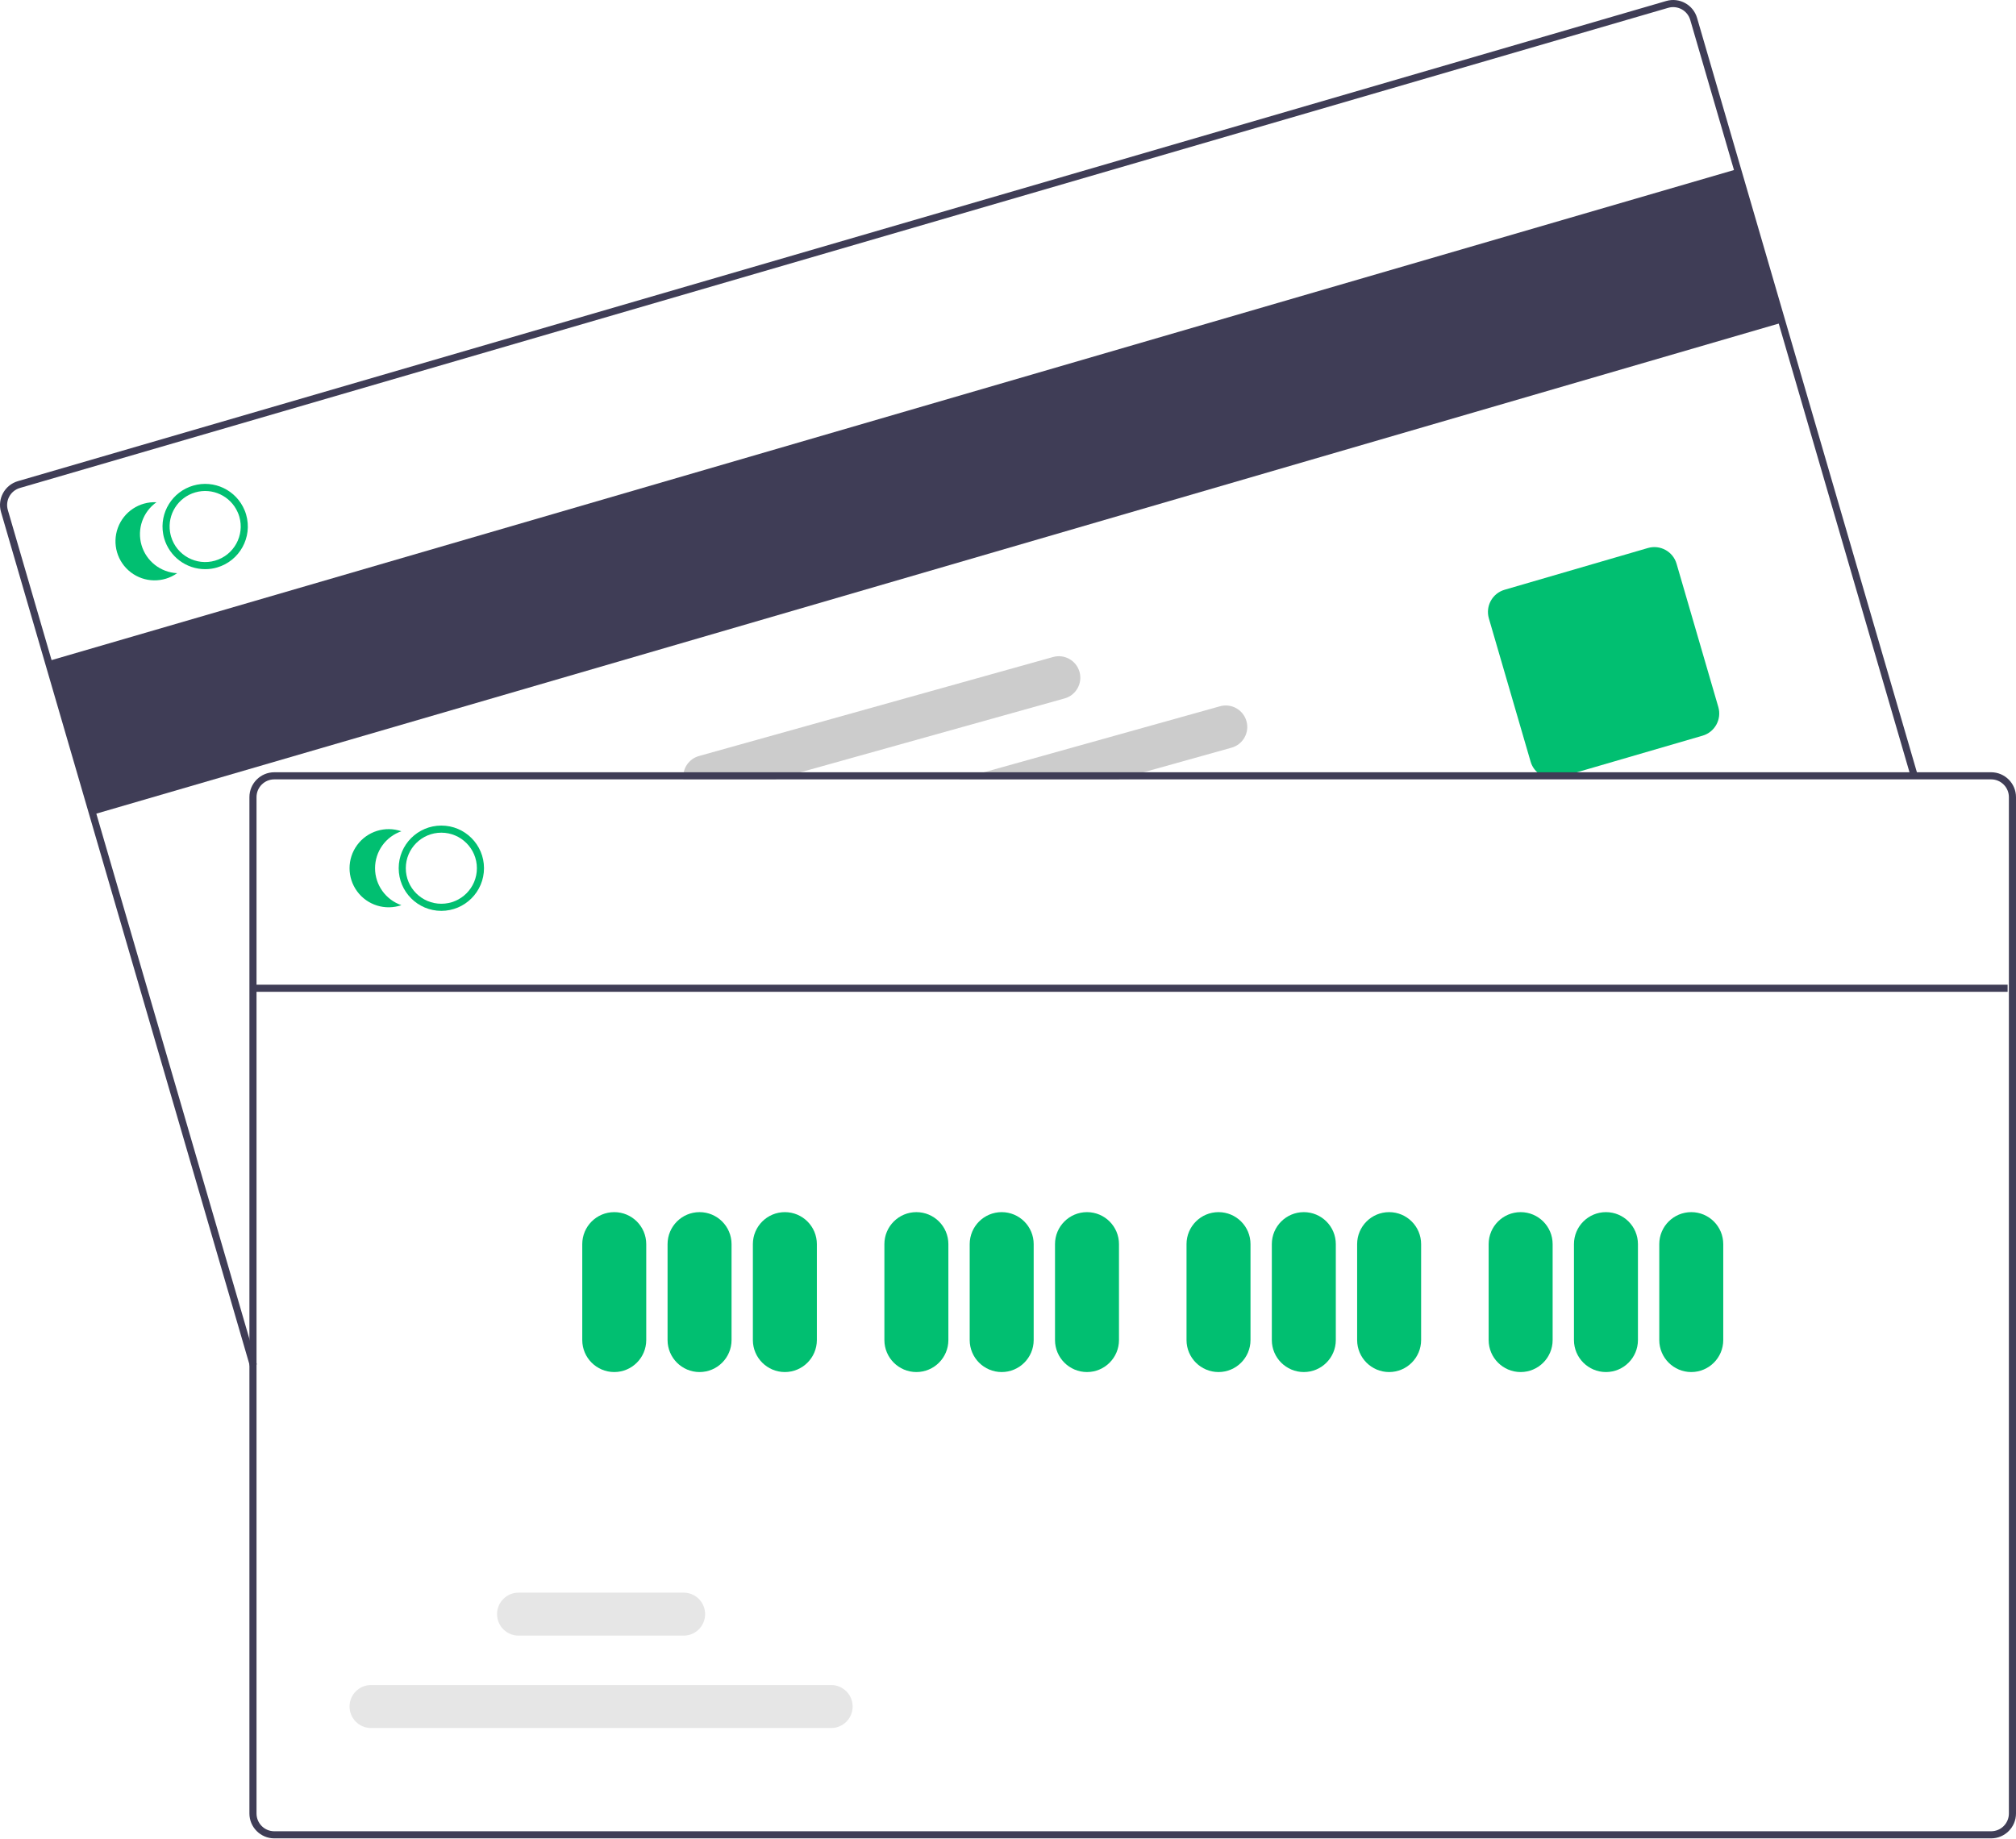
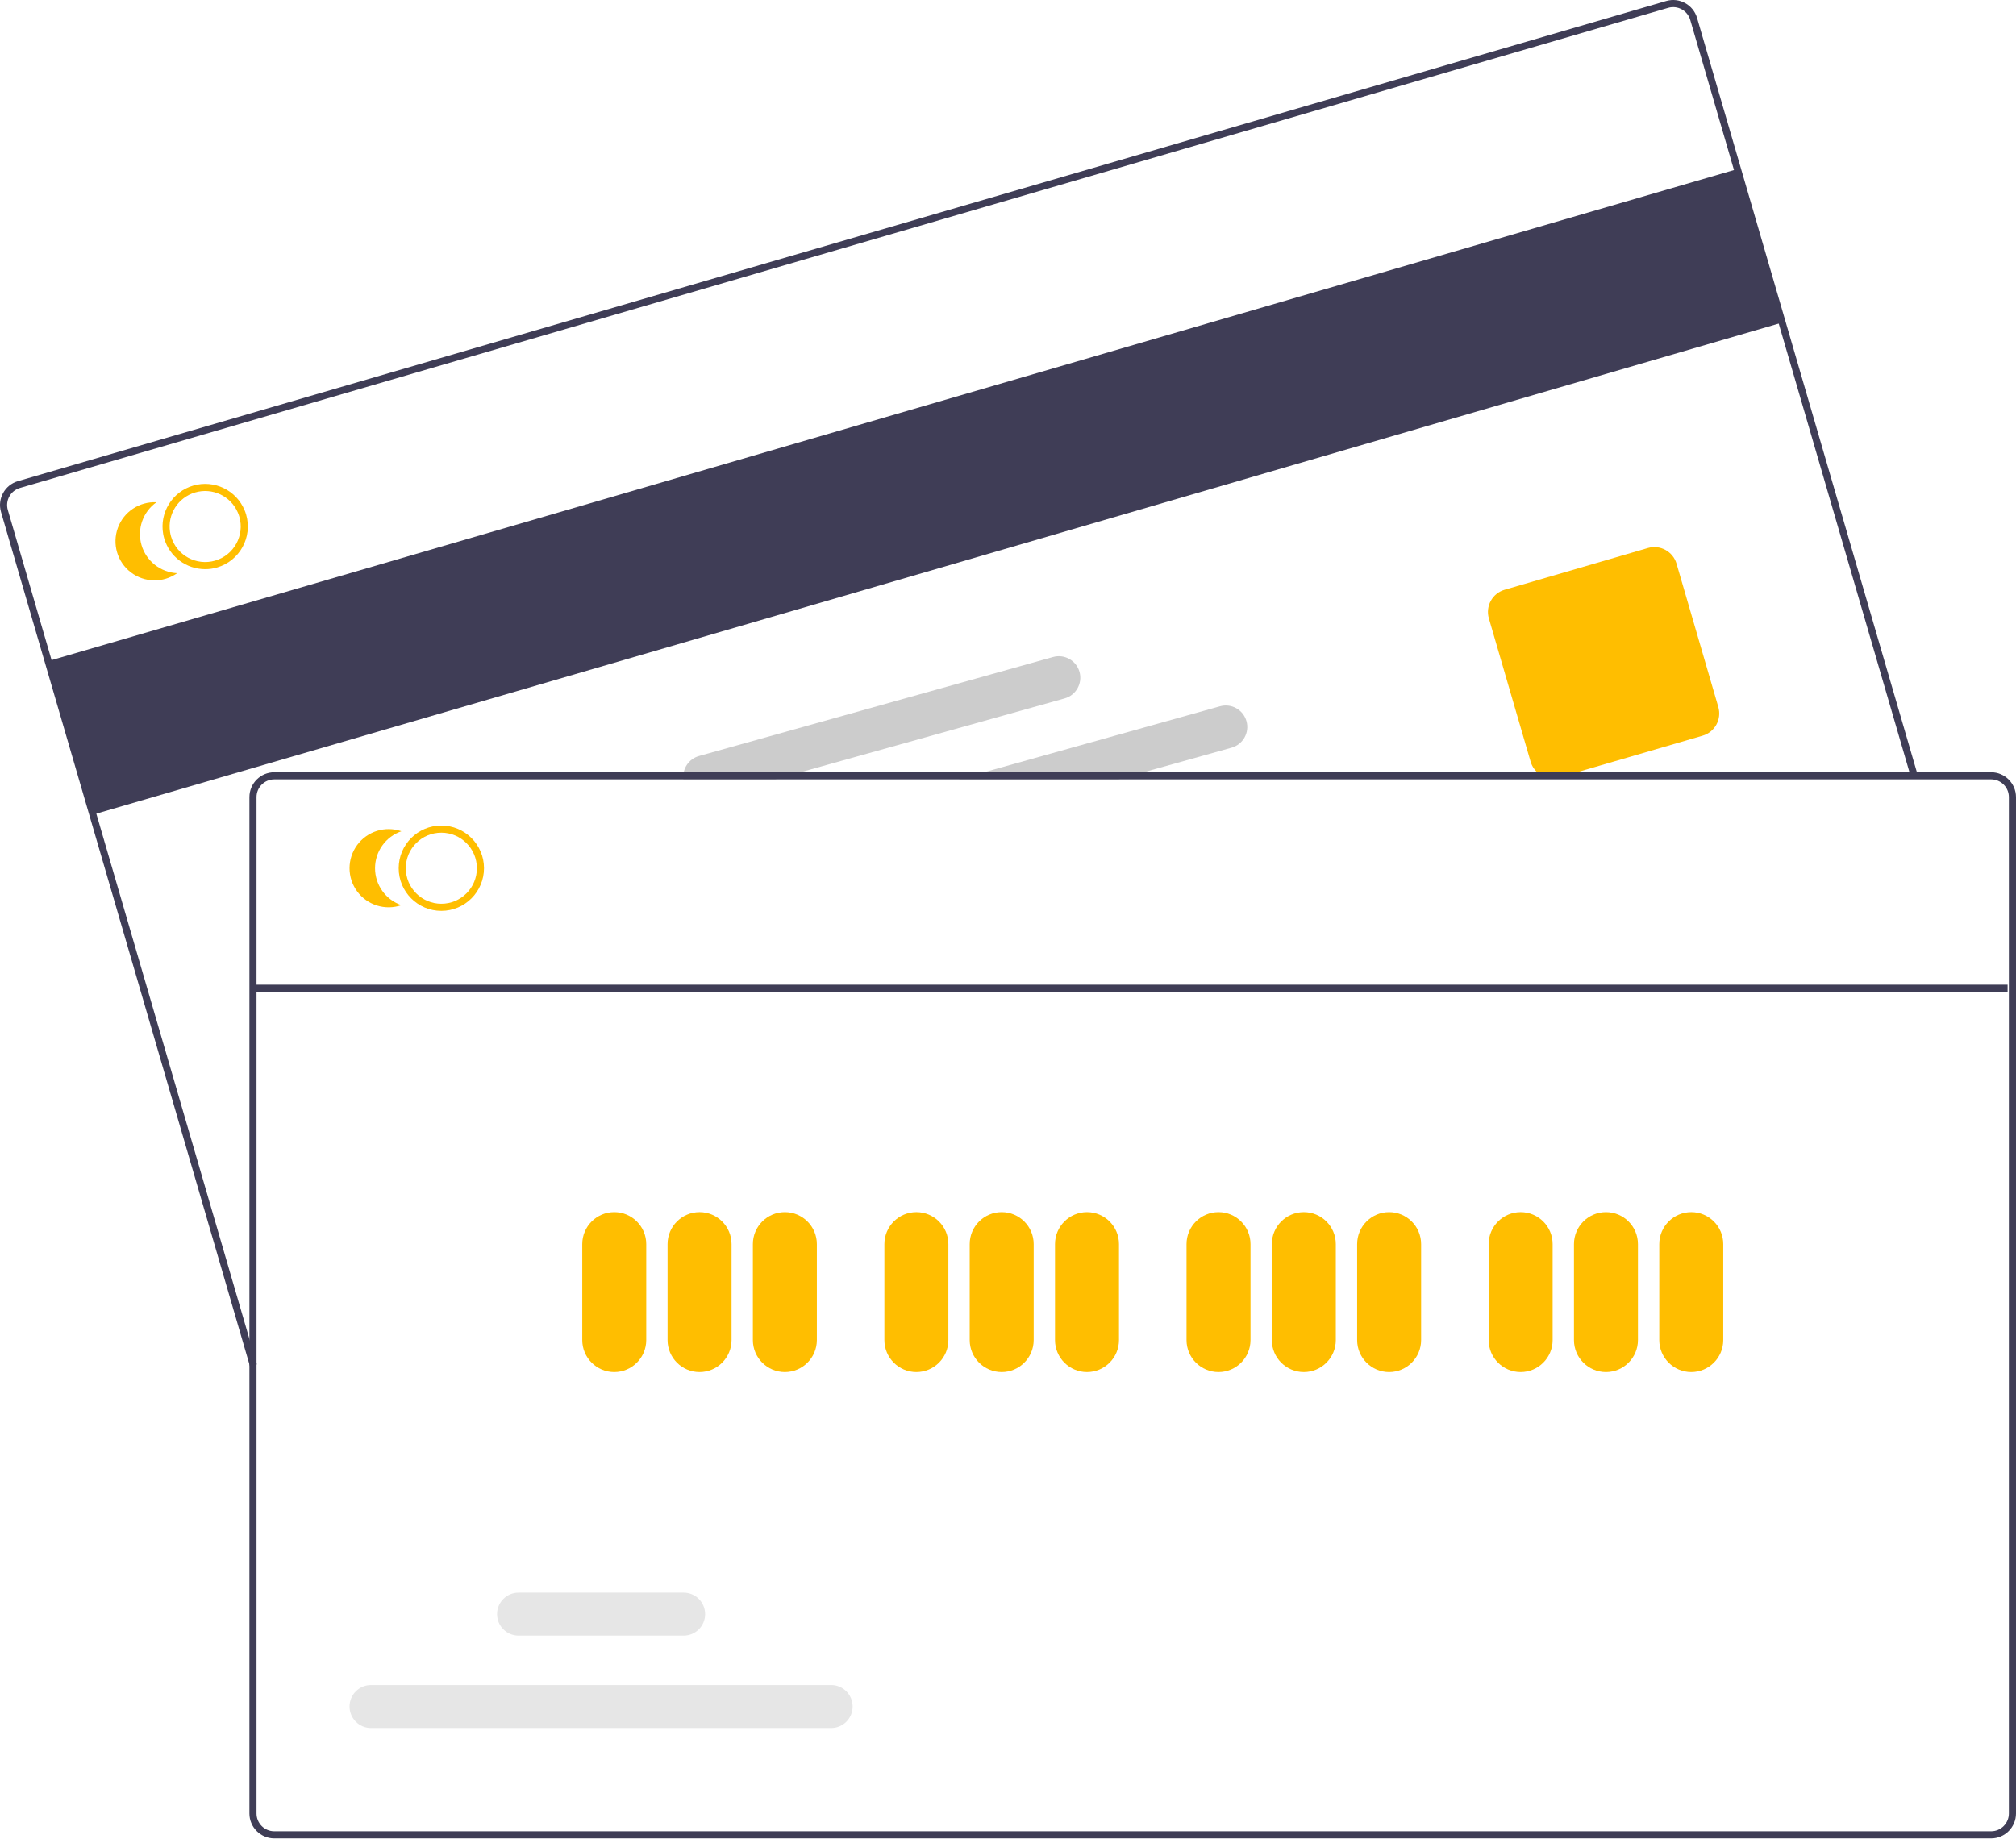
<svg xmlns="http://www.w3.org/2000/svg" id="abd5c76d-7219-42bc-94fd-ab97f702b65a" data-name="Layer 1" width="567.17" height="517.31" viewBox="0 0 567.17 517.31">
  <rect x="326.035" y="307.389" width="495" height="45" transform="translate(-385.4543 -17.88532) rotate(-16.24392)" fill="#3f3d56" />
  <path d="M386.4,575.969,316.354,335.556a7,7,0,0,1,4.763-8.679L784.835,191.769a7.006,7.006,0,0,1,8.679,4.762l62.056,212.989-1.92.56L791.593,197.091a5.009,5.009,0,0,0-6.199-3.402L321.676,328.798a5,5,0,0,0-3.402,6.199l70.047,240.413Z" transform="translate(-316.0711 -191.4881)" fill="#3f3d56" />
-   <path d="M752.933,410.51a6.512,6.512,0,0,1-6.243-4.683l-11.749-40.323a6.507,6.507,0,0,1,4.422-8.059l40.323-11.749a6.507,6.507,0,0,1,8.059,4.423L799.494,390.443a6.507,6.507,0,0,1-4.422,8.059l-40.323,11.749A6.479,6.479,0,0,1,752.933,410.51Z" transform="translate(-316.0711 -191.4881)" fill="#01bf71" />
-   <path d="M385.318,336.3a11.691,11.691,0,0,0-.43-1.22,12,12,0,0,0-22.91,6.67,11.38,11.38,0,0,0,.29,1.26,12.019,12.019,0,0,0,11.53,8.64,11.749,11.749,0,0,0,3.35-.48A12.013,12.013,0,0,0,385.318,336.3Zm-8.73,12.95a10.013,10.013,0,0,1-12.4-6.8,11.435,11.435,0,0,1-.28-1.26,9.997,9.997,0,0,1,19.04-5.54,8.338,8.338,0,0,1,.45,1.21A10.004,10.004,0,0,1,376.588,349.25Z" transform="translate(-316.0711 -191.4881)" fill="#01bf71" />
-   <path d="M355.885,344.87a11.002,11.002,0,0,1,4.208-12.057,11,11,0,1,0,5.818,19.967A11.002,11.002,0,0,1,355.885,344.87Z" transform="translate(-316.0711 -191.4881)" fill="#01bf71" />
+   <path d="M752.933,410.51a6.512,6.512,0,0,1-6.243-4.683l-11.749-40.323a6.507,6.507,0,0,1,4.422-8.059l40.323-11.749a6.507,6.507,0,0,1,8.059,4.423L799.494,390.443a6.507,6.507,0,0,1-4.422,8.059l-40.323,11.749A6.479,6.479,0,0,1,752.933,410.51Z" transform="translate(-316.0711 -191.4881)" fill="#ffbe00" />
+   <path d="M385.318,336.3a11.691,11.691,0,0,0-.43-1.22,12,12,0,0,0-22.91,6.67,11.38,11.38,0,0,0,.29,1.26,12.019,12.019,0,0,0,11.53,8.64,11.749,11.749,0,0,0,3.35-.48A12.013,12.013,0,0,0,385.318,336.3Zm-8.73,12.95a10.013,10.013,0,0,1-12.4-6.8,11.435,11.435,0,0,1-.28-1.26,9.997,9.997,0,0,1,19.04-5.54,8.338,8.338,0,0,1,.45,1.21A10.004,10.004,0,0,1,376.588,349.25Z" transform="translate(-316.0711 -191.4881)" fill="#ffbe00" />
+   <path d="M355.885,344.87a11.002,11.002,0,0,1,4.208-12.057,11,11,0,1,0,5.818,19.967A11.002,11.002,0,0,1,355.885,344.87Z" transform="translate(-316.0711 -191.4881)" fill="#ffbe00" />
  <path d="M666.747,394.43a6.042,6.042,0,0,0-7.45-4.2L592.907,408.8l-7.15,2h44.9l7.15-2,24.75-6.92A6.049,6.049,0,0,0,666.747,394.43Z" transform="translate(-316.0711 -191.4881)" fill="#ccc" />
  <path d="M619.777,380.56a6.045,6.045,0,0,0-7.45-4.19l-99.62,27.86a6.068,6.068,0,0,0-4.37,6.57h25.79l7.16-2,74.3-20.78A6.055,6.055,0,0,0,619.777,380.56Z" transform="translate(-316.0711 -191.4881)" fill="#ccc" />
  <path d="M876.241,408.798H393.241a7.008,7.008,0,0,0-7,7v286a7.008,7.008,0,0,0,7,7H876.241a7.008,7.008,0,0,0,7-7v-286A7.008,7.008,0,0,0,876.241,408.798Zm5,293a5.002,5.002,0,0,1-5,5H393.241a5.002,5.002,0,0,1-5-5v-286a5.002,5.002,0,0,1,5-5H876.241a5.002,5.002,0,0,1,5,5Z" transform="translate(-316.0711 -191.4881)" fill="#3f3d56" />
-   <path d="M440.237,447.8a12,12,0,1,1,12-12A12.014,12.014,0,0,1,440.237,447.8Zm0-22a10,10,0,1,0,10,10A10.011,10.011,0,0,0,440.237,425.8Z" transform="translate(-316.0711 -191.4881)" fill="#01bf71" />
-   <path d="M421.585,435.8a11.002,11.002,0,0,1,7.413-10.399,11,11,0,1,0,0,20.797A11.002,11.002,0,0,1,421.585,435.8Z" transform="translate(-316.0711 -191.4881)" fill="#01bf71" />
-   <path d="M488.881,577.578a9.01,9.01,0,0,1-9-9v-27a9,9,0,0,1,18,0v27A9.01,9.01,0,0,1,488.881,577.578Z" transform="translate(-316.0711 -191.4881)" fill="#01bf71" />
-   <path d="M512.881,577.578a9.01,9.01,0,0,1-9-9v-27a9,9,0,0,1,18,0v27A9.01,9.01,0,0,1,512.881,577.578Z" transform="translate(-316.0711 -191.4881)" fill="#01bf71" />
-   <path d="M536.881,577.578a9.01,9.01,0,0,1-9-9v-27a9,9,0,0,1,18,0v27A9.01,9.01,0,0,1,536.881,577.578Z" transform="translate(-316.0711 -191.4881)" fill="#01bf71" />
-   <path d="M573.881,577.578a9.01,9.01,0,0,1-9-9v-27a9,9,0,0,1,18,0v27A9.01,9.01,0,0,1,573.881,577.578Z" transform="translate(-316.0711 -191.4881)" fill="#01bf71" />
-   <path d="M597.881,577.578a9.01,9.01,0,0,1-9-9v-27a9,9,0,0,1,18,0v27A9.01,9.01,0,0,1,597.881,577.578Z" transform="translate(-316.0711 -191.4881)" fill="#01bf71" />
-   <path d="M621.881,577.578a9.01,9.01,0,0,1-9-9v-27a9,9,0,0,1,18,0v27A9.01,9.01,0,0,1,621.881,577.578Z" transform="translate(-316.0711 -191.4881)" fill="#01bf71" />
-   <path d="M658.881,577.578a9.01,9.01,0,0,1-9-9v-27a9,9,0,0,1,18,0v27A9.01,9.01,0,0,1,658.881,577.578Z" transform="translate(-316.0711 -191.4881)" fill="#01bf71" />
-   <path d="M682.881,577.578a9.01,9.01,0,0,1-9-9v-27a9,9,0,0,1,18,0v27A9.01,9.01,0,0,1,682.881,577.578Z" transform="translate(-316.0711 -191.4881)" fill="#01bf71" />
-   <path d="M706.881,577.578a9.01,9.01,0,0,1-9-9v-27a9,9,0,0,1,18,0v27A9.01,9.01,0,0,1,706.881,577.578Z" transform="translate(-316.0711 -191.4881)" fill="#01bf71" />
-   <path d="M743.881,577.578a9.01,9.01,0,0,1-9-9v-27a9,9,0,0,1,18,0v27A9.01,9.01,0,0,1,743.881,577.578Z" transform="translate(-316.0711 -191.4881)" fill="#01bf71" />
-   <path d="M767.881,577.578a9.01,9.01,0,0,1-9-9v-27a9,9,0,0,1,18,0v27A9.01,9.01,0,0,1,767.881,577.578Z" transform="translate(-316.0711 -191.4881)" fill="#01bf71" />
-   <path d="M791.881,577.578a9.01,9.01,0,0,1-9-9v-27a9,9,0,0,1,18,0v27A9.01,9.01,0,0,1,791.881,577.578Z" transform="translate(-316.0711 -191.4881)" fill="#01bf71" />
+   <path d="M440.237,447.8a12,12,0,1,1,12-12A12.014,12.014,0,0,1,440.237,447.8Zm0-22a10,10,0,1,0,10,10A10.011,10.011,0,0,0,440.237,425.8Z" transform="translate(-316.0711 -191.4881)" fill="#ffbe00" />
+   <path d="M421.585,435.8a11.002,11.002,0,0,1,7.413-10.399,11,11,0,1,0,0,20.797A11.002,11.002,0,0,1,421.585,435.8Z" transform="translate(-316.0711 -191.4881)" fill="#ffbe00" />
+   <path d="M488.881,577.578a9.01,9.01,0,0,1-9-9v-27a9,9,0,0,1,18,0v27A9.01,9.01,0,0,1,488.881,577.578Z" transform="translate(-316.0711 -191.4881)" fill="#ffbe00" />
+   <path d="M512.881,577.578a9.01,9.01,0,0,1-9-9v-27a9,9,0,0,1,18,0v27A9.01,9.01,0,0,1,512.881,577.578Z" transform="translate(-316.0711 -191.4881)" fill="#ffbe00" />
+   <path d="M536.881,577.578a9.01,9.01,0,0,1-9-9v-27a9,9,0,0,1,18,0v27A9.01,9.01,0,0,1,536.881,577.578Z" transform="translate(-316.0711 -191.4881)" fill="#ffbe00" />
+   <path d="M573.881,577.578a9.01,9.01,0,0,1-9-9v-27a9,9,0,0,1,18,0v27A9.01,9.01,0,0,1,573.881,577.578Z" transform="translate(-316.0711 -191.4881)" fill="#ffbe00" />
+   <path d="M597.881,577.578a9.01,9.01,0,0,1-9-9v-27a9,9,0,0,1,18,0v27A9.01,9.01,0,0,1,597.881,577.578Z" transform="translate(-316.0711 -191.4881)" fill="#ffbe00" />
+   <path d="M621.881,577.578a9.01,9.01,0,0,1-9-9v-27a9,9,0,0,1,18,0v27A9.01,9.01,0,0,1,621.881,577.578Z" transform="translate(-316.0711 -191.4881)" fill="#ffbe00" />
+   <path d="M658.881,577.578a9.01,9.01,0,0,1-9-9v-27a9,9,0,0,1,18,0v27A9.01,9.01,0,0,1,658.881,577.578Z" transform="translate(-316.0711 -191.4881)" fill="#ffbe00" />
+   <path d="M682.881,577.578a9.01,9.01,0,0,1-9-9v-27a9,9,0,0,1,18,0v27A9.01,9.01,0,0,1,682.881,577.578Z" transform="translate(-316.0711 -191.4881)" fill="#ffbe00" />
+   <path d="M706.881,577.578a9.01,9.01,0,0,1-9-9v-27a9,9,0,0,1,18,0v27A9.01,9.01,0,0,1,706.881,577.578Z" transform="translate(-316.0711 -191.4881)" fill="#ffbe00" />
+   <path d="M743.881,577.578a9.01,9.01,0,0,1-9-9v-27a9,9,0,0,1,18,0v27A9.01,9.01,0,0,1,743.881,577.578Z" transform="translate(-316.0711 -191.4881)" fill="#ffbe00" />
+   <path d="M767.881,577.578a9.01,9.01,0,0,1-9-9v-27a9,9,0,0,1,18,0v27A9.01,9.01,0,0,1,767.881,577.578Z" transform="translate(-316.0711 -191.4881)" fill="#ffbe00" />
+   <path d="M791.881,577.578a9.01,9.01,0,0,1-9-9v-27a9,9,0,0,1,18,0v27A9.01,9.01,0,0,1,791.881,577.578Z" transform="translate(-316.0711 -191.4881)" fill="#ffbe00" />
  <path d="M549.899,677.745H420.459a6.047,6.047,0,1,1,0-12.095H549.899a6.047,6.047,0,1,1,0,12.095Z" transform="translate(-316.0711 -191.4881)" fill="#e6e6e6" />
  <path d="M508.399,651.745H461.959a6.047,6.047,0,1,1,0-12.095h46.44a6.047,6.047,0,1,1,0,12.095Z" transform="translate(-316.0711 -191.4881)" fill="#e6e6e6" />
  <rect x="71.81" y="277.09" width="493" height="2" fill="#3f3d56" />
</svg>
